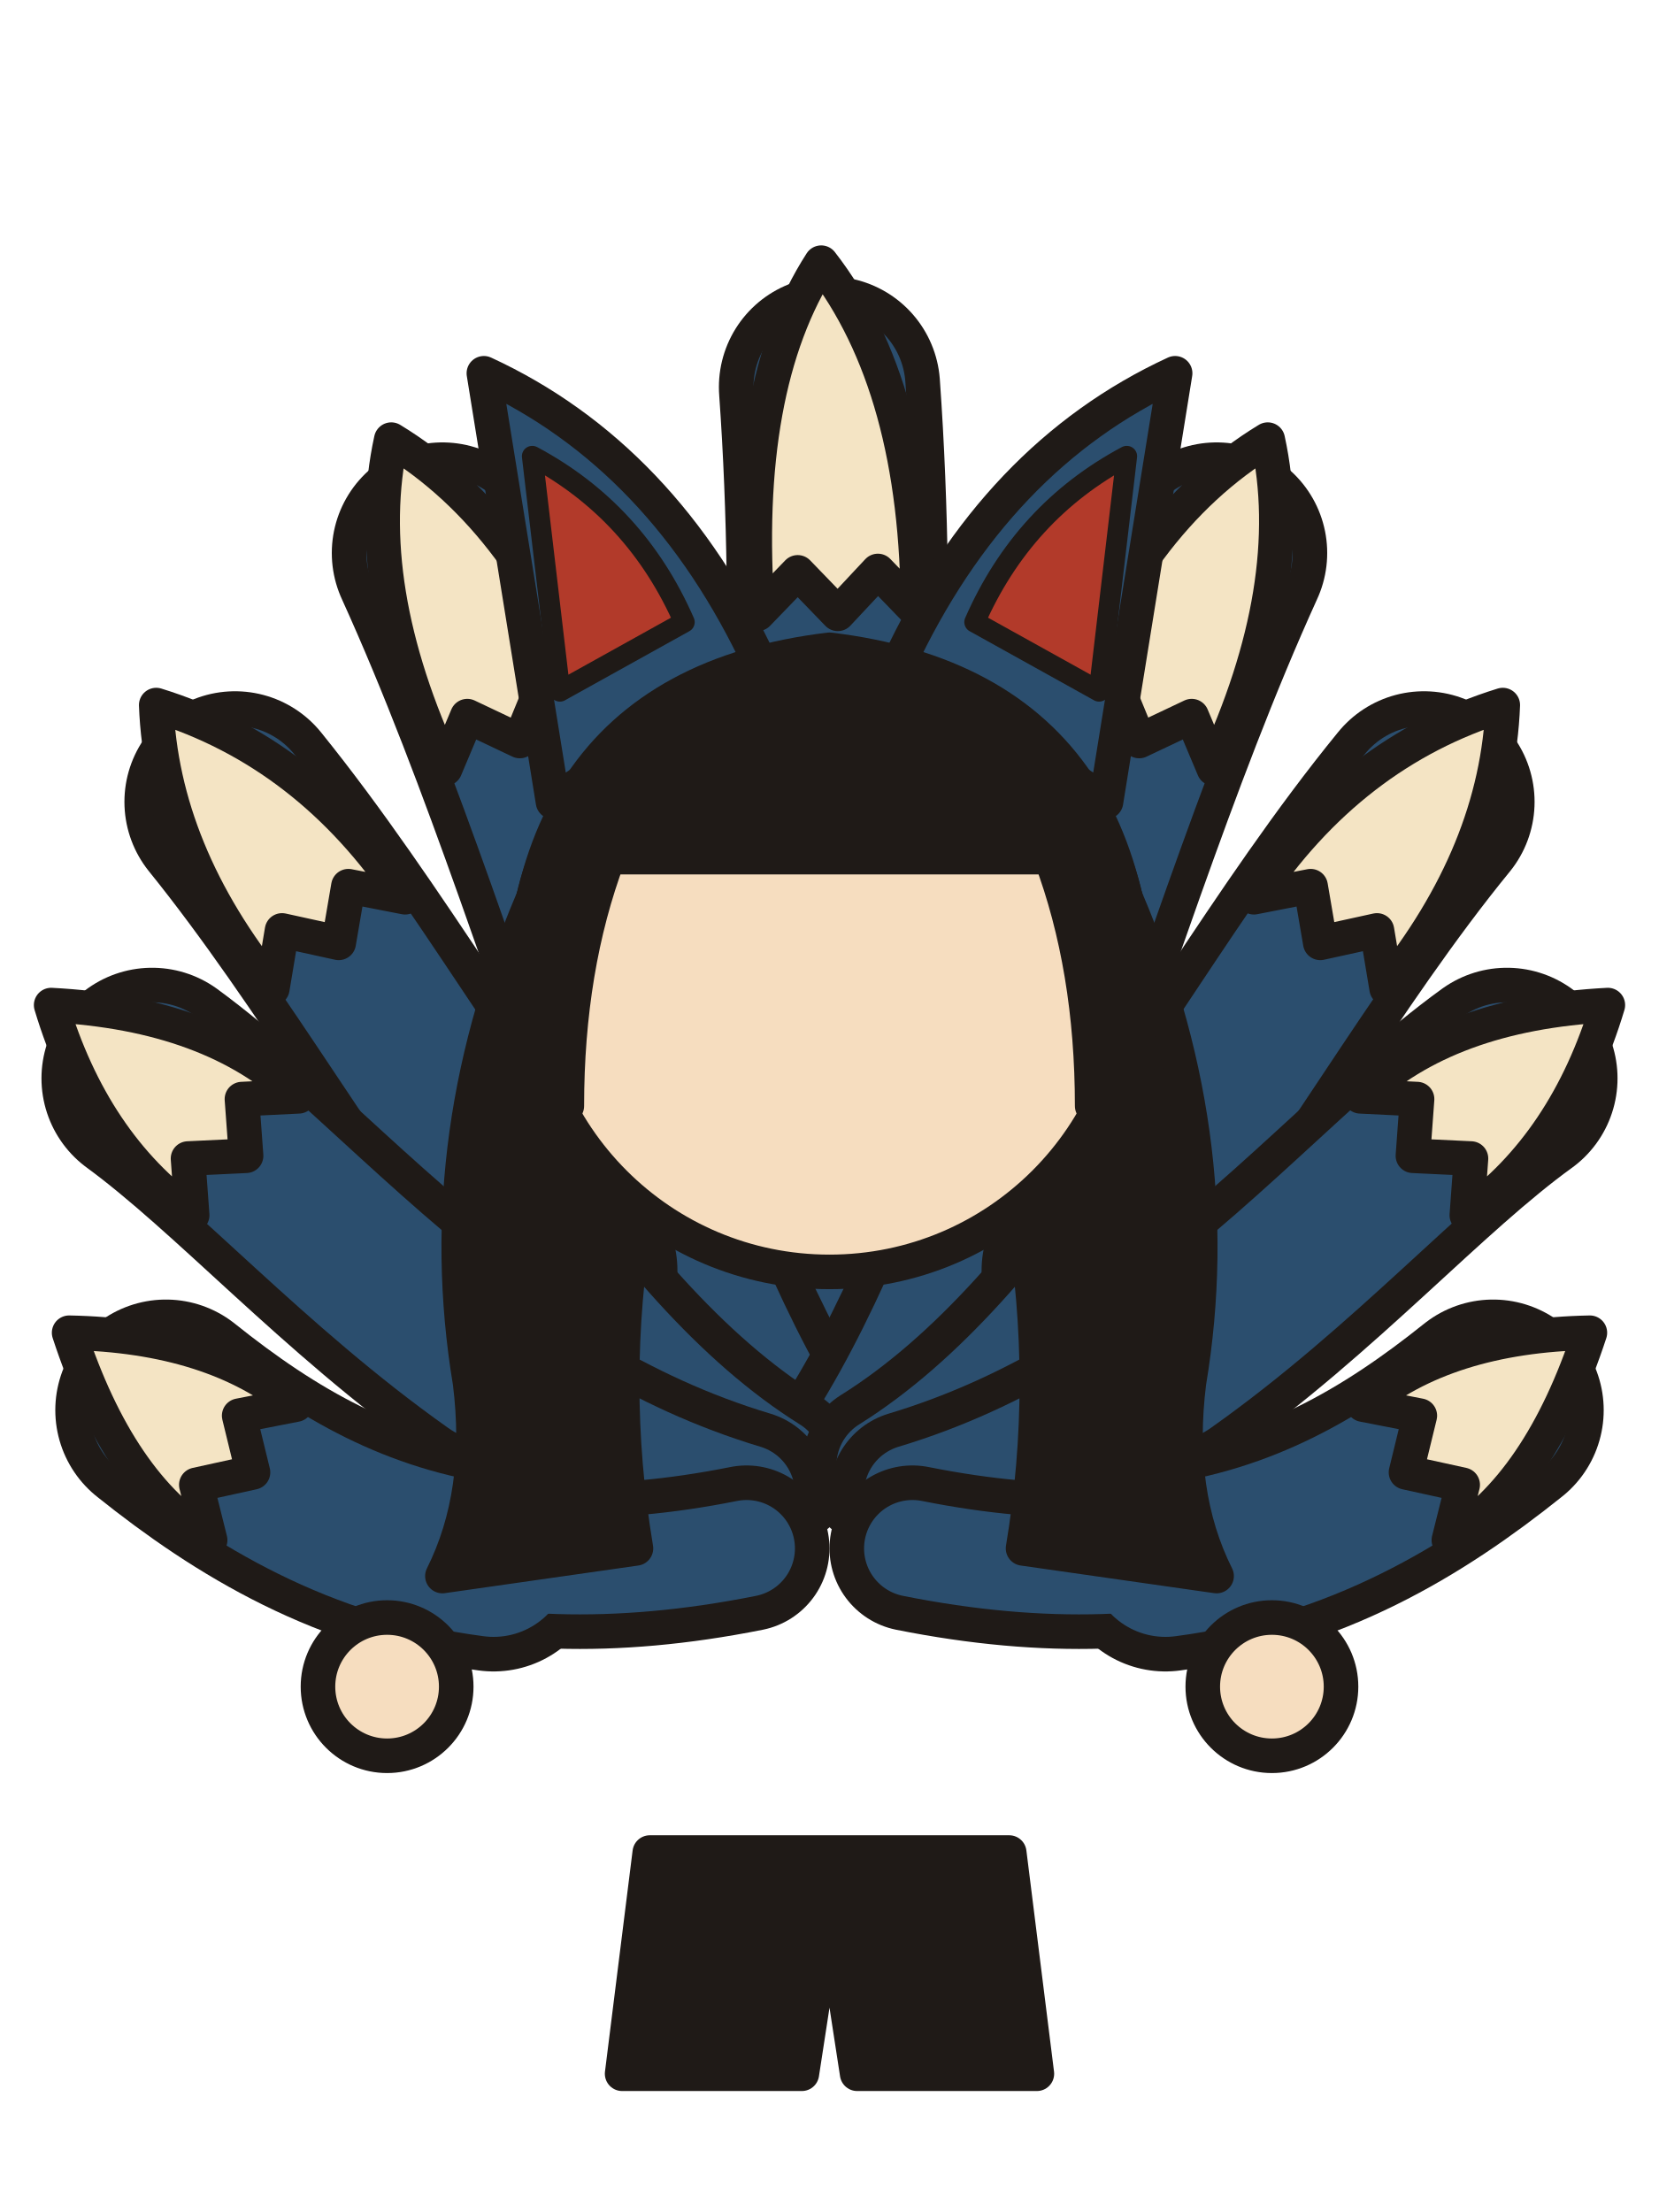
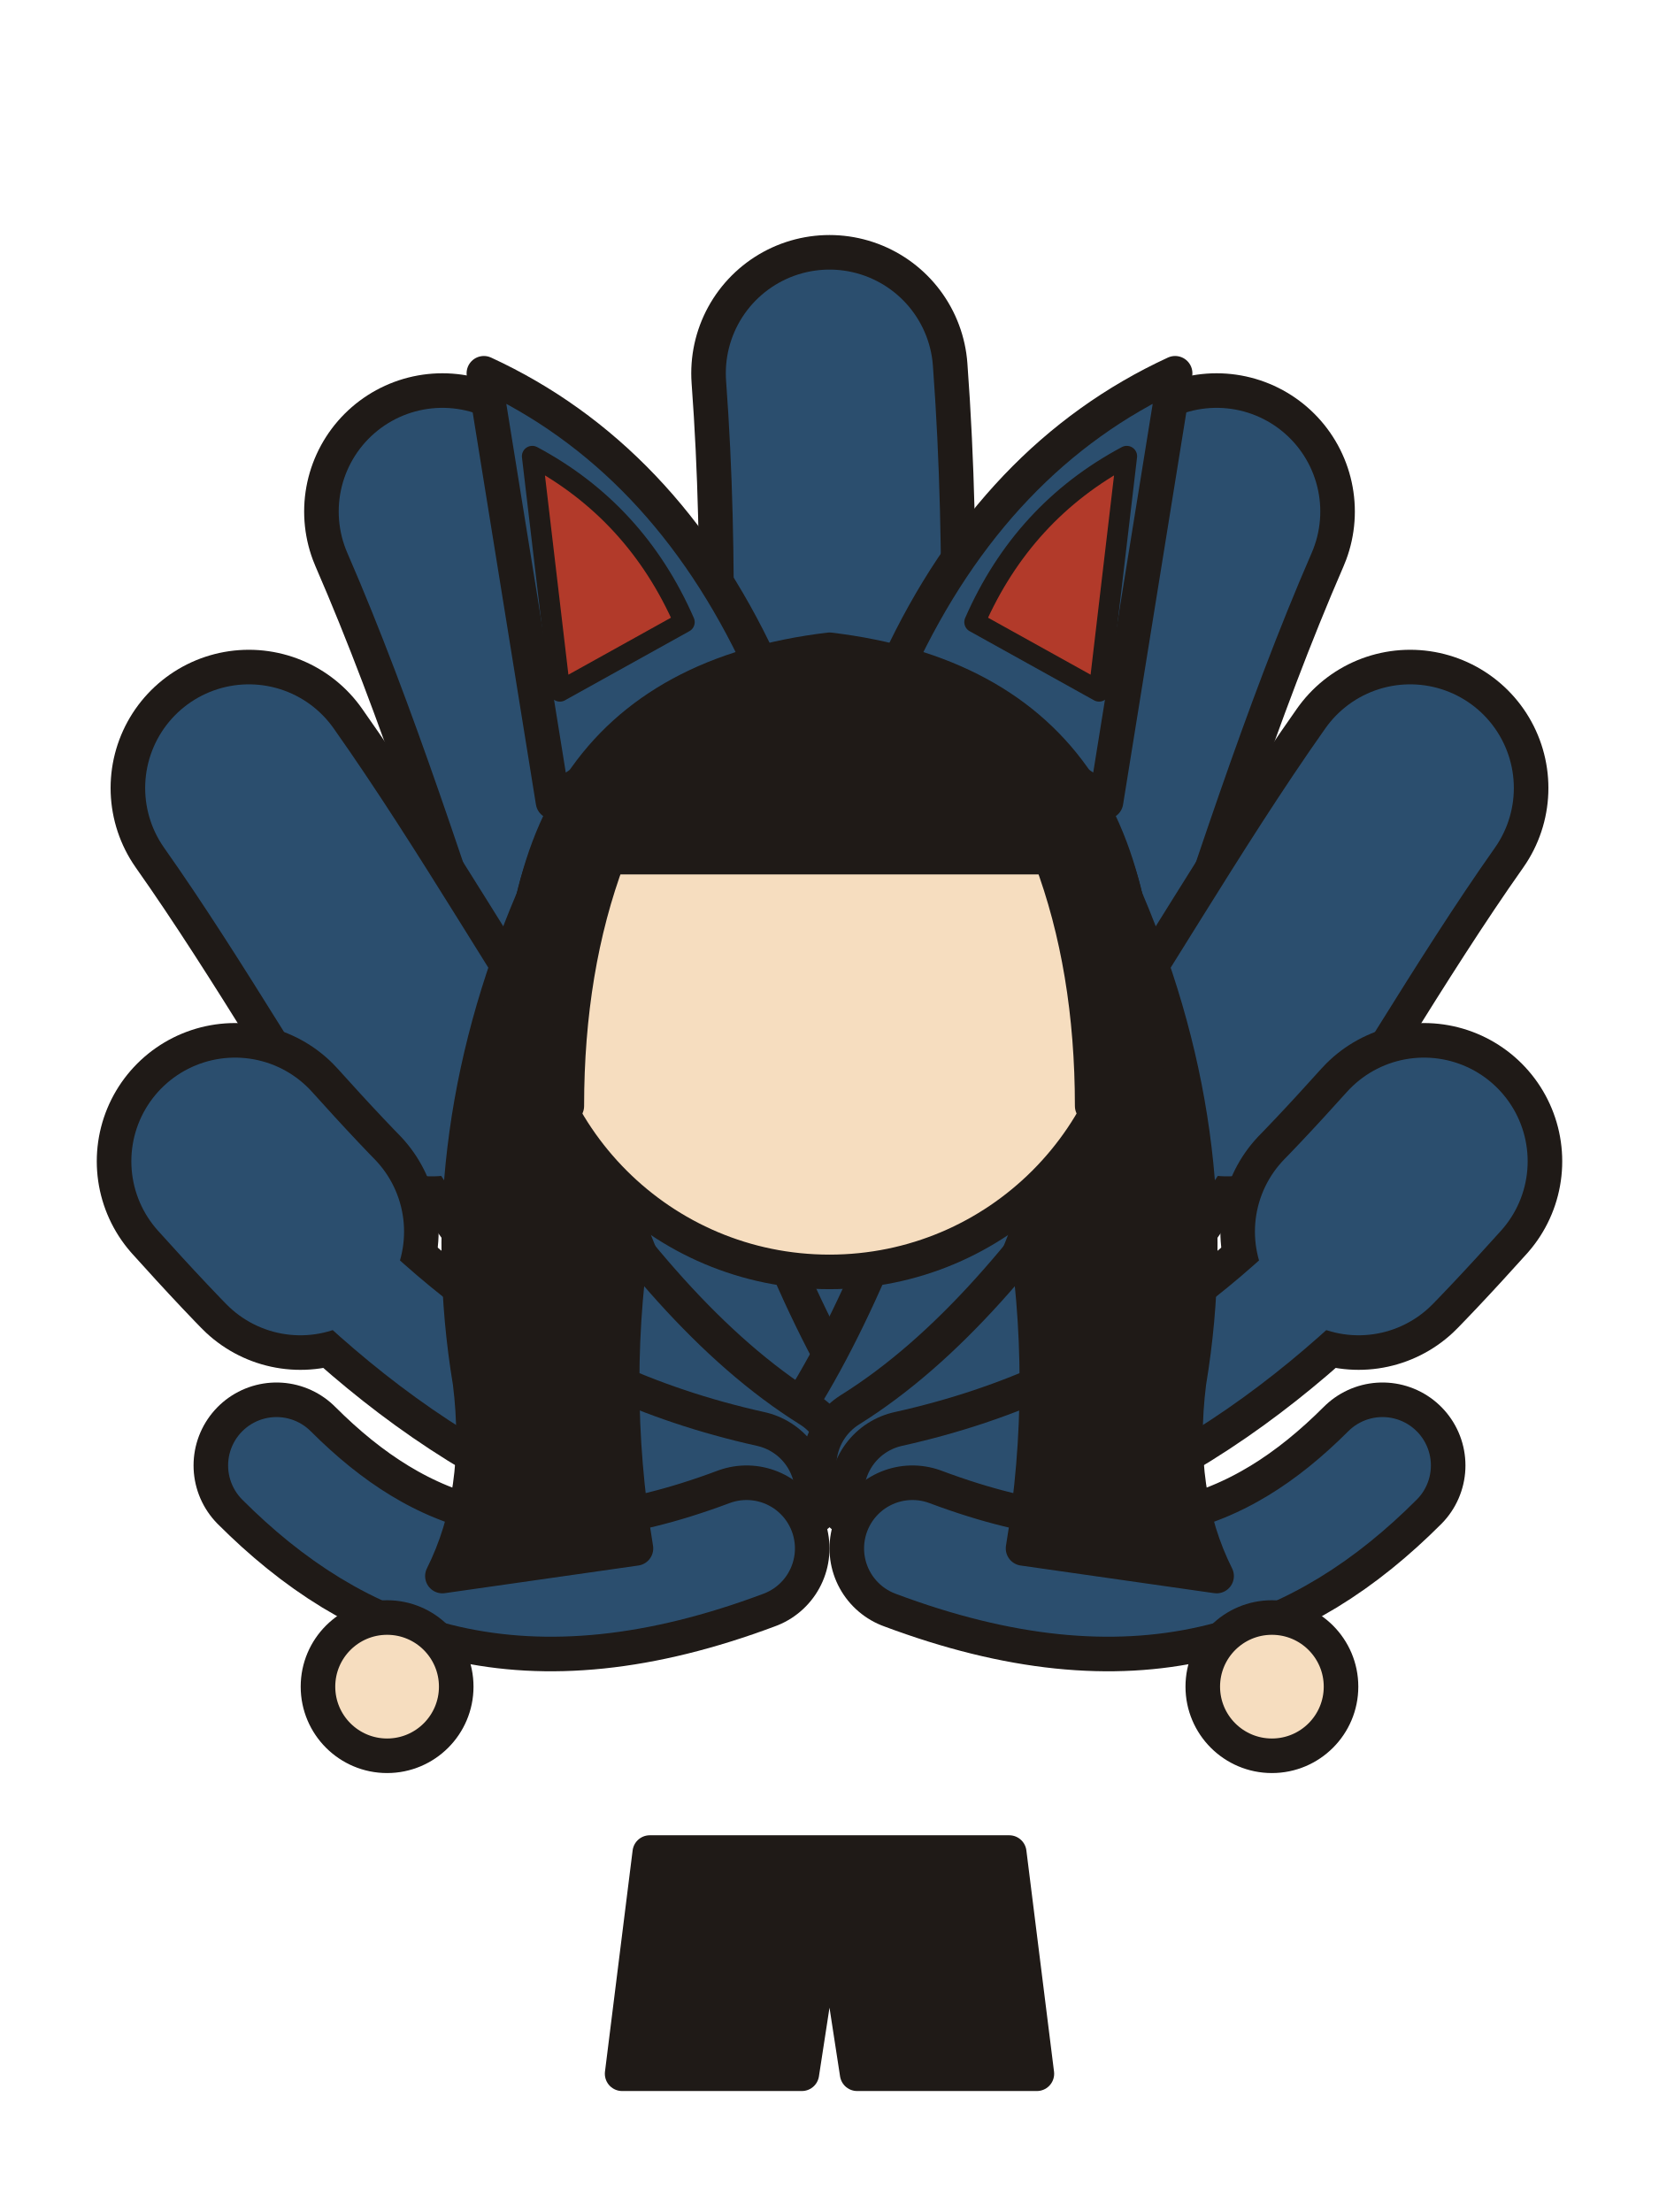
<svg xmlns="http://www.w3.org/2000/svg" viewBox="0 0 120 160">
+   <defs>
+     <path id="base-tail0" d="M60 104C58 80 62 54 60 27" pathLength="100" />
+     <path id="base-tail1" d="M58 104C48 88 42 60 32 37" pathLength="100" />
+     <path id="base-tail2" d="M56 106C40 96 30 74 18 57" pathLength="100" />
+     <path id="base-tail3" d="M54 108C36 104 26 94 17 84" pathLength="100" />
+     <path id="base-tail4" d="M54 112C38 118 28 114 20 106" pathLength="100" />
+   </defs>
  <g id="layer-base" stroke="#1F1A17" stroke-width="2.5" stroke-linejoin="round" stroke-linecap="round">
    <g fill="none">
-       <path d="M59.6 78.6 C60.1 62.7 61.3 46.2 60 28" stroke-width="16" />
-       <path d="M60 104 C58 80 62 56 60 28" stroke-width="12" />
-       <path d="M60 104 C58 80 62 56 60 28" stroke="#2B4E6E" stroke-width="7" />
-       <path d="M59.6 78.6 C60.1 62.7 61.3 46.2 60 28" stroke="#2B4E6E" stroke-width="11" />
-       <path d="M54.8 44.4 L57.7 41.4 L60.6 44.4 L63.5 41.3 L66.4 44.3 Q66.4 28 59.4 19 Q53.6 28 54.8 44.4Z" fill="#F4E4C4" />
-       <path d="M48.6 84.1 C43.3 70.3 38.5 54.3 32 40" stroke-width="16" />
-       <path d="M58 104 C48 88 42 62 32 40" stroke-width="12" />
-       <path d="M58 104 C48 88 42 62 32 40" stroke="#2B4E6E" stroke-width="7" />
-       <path d="M48.6 84.1 C43.3 70.3 38.5 54.3 32 40" stroke="#2B4E6E" stroke-width="11" />
-       <path d="M32.2 55.6 L33.8 51.8 L37.6 53.6 L39.2 49.7 L43 51.5 Q38 37.7 28.3 31.8 Q26 42.3 32.2 55.6Z" fill="#F4E4C4" />
-       <path d="M71.4 84.1 C76.7 70.3 81.5 54.3 88 40" stroke-width="16" />
-       <path d="M62 104 C72 88 78 62 88 40" stroke-width="12" />
-       <path d="M62 104 C72 88 78 62 88 40" stroke="#2B4E6E" stroke-width="7" />
-       <path d="M71.4 84.1 C76.7 70.3 81.5 54.3 88 40" stroke="#2B4E6E" stroke-width="11" />
-       <path d="M77 51.5 L80.8 49.7 L82.4 53.6 L86.2 51.8 L87.8 55.6 Q94 42.3 91.7 31.8 Q82 37.7 77 51.5Z" fill="#F4E4C4" />
-       <path d="M41 91.9 C32.6 81.3 25.4 68.4 17 58" stroke-width="16" />
-       <path d="M56 106 C40 96 30 74 17 58" stroke-width="12" />
-       <path d="M56 106 C40 96 30 74 17 58" stroke="#2B4E6E" stroke-width="7" />
-       <path d="M41 91.9 C32.6 81.3 25.4 68.4 17 58" stroke="#2B4E6E" stroke-width="11" />
-       <path d="M19.7 71.5 L20.4 67.3 L24.5 68.2 L25.2 64.1 L29.3 64.9 Q22.3 54.4 11.3 51 Q11.7 61.6 19.7 71.5Z" fill="#F4E4C4" />
-       <path d="M79 91.9 C87.4 81.3 94.5 68.4 103 58" stroke-width="16" />
-       <path d="M64 106 C80 96 90 74 103 58" stroke-width="12" />
-       <path d="M64 106 C80 96 90 74 103 58" stroke="#2B4E6E" stroke-width="7" />
-       <path d="M79 91.9 C87.4 81.3 94.5 68.4 103 58" stroke="#2B4E6E" stroke-width="11" />
-       <path d="M90.7 64.9 L94.8 64.1 L95.5 68.2 L99.6 67.3 L100.3 71.5 Q108.3 61.6 108.7 51 Q97.7 54.4 90.7 64.9Z" fill="#F4E4C4" />
-       <path d="M35.6 98.8 C25.7 91.8 18.1 83.2 11 78" stroke-width="16" />
-       <path d="M54 108 C34 102 22 86 11 78" stroke-width="12" />
-       <path d="M54 108 C34 102 22 86 11 78" stroke="#2B4E6E" stroke-width="7" />
-       <path d="M35.6 98.8 C25.7 91.8 18.1 83.2 11 78" stroke="#2B4E6E" stroke-width="11" />
-       <path d="M13.9 87.9 L13.6 83.8 L17.8 83.6 L17.5 79.5 L21.6 79.3 Q15.3 73.3 3.7 72.7 Q6.7 82.7 13.9 87.9Z" fill="#F4E4C4" />
-       <path d="M84.4 98.8 C94.3 91.8 101.8 83.2 109 78" stroke-width="16" />
-       <path d="M66 108 C86 102 98 86 109 78" stroke-width="12" />
-       <path d="M66 108 C86 102 98 86 109 78" stroke="#2B4E6E" stroke-width="7" />
-       <path d="M84.4 98.8 C94.3 91.8 101.8 83.2 109 78" stroke="#2B4E6E" stroke-width="11" />
-       <path d="M98.4 79.3 L102.5 79.5 L102.2 83.6 L106.4 83.8 L106.1 87.9 Q113.3 82.7 116.3 72.7 Q104.7 73.3 98.4 79.3Z" fill="#F4E4C4" />
-       <path d="M35.7 112.9 C25.8 111.6 18.5 107.2 12 102" stroke-width="16" />
-       <path d="M54 112 C34 116 22 110 12 102" stroke-width="12" />
-       <path d="M54 112 C34 116 22 110 12 102" stroke="#2B4E6E" stroke-width="7" />
-       <path d="M35.7 112.9 C25.8 111.6 18.5 107.2 12 102" stroke="#2B4E6E" stroke-width="11" />
-       <path d="M15.2 111.4 L14.2 107.4 L18.3 106.5 L17.3 102.4 L21.4 101.6 Q15.4 96.6 5 96.4 Q8.6 107.4 15.2 111.4Z" fill="#F4E4C4" />
-       <path d="M84.3 112.9 C94.2 111.6 101.5 107.2 108 102" stroke-width="16" />
-       <path d="M66 112 C86 116 98 110 108 102" stroke-width="12" />
-       <path d="M66 112 C86 116 98 110 108 102" stroke="#2B4E6E" stroke-width="7" />
-       <path d="M84.3 112.9 C94.2 111.6 101.5 107.2 108 102" stroke="#2B4E6E" stroke-width="11" />
-       <path d="M98.6 101.6 L102.7 102.4 L101.7 106.5 L105.8 107.4 L104.8 111.4 Q111.4 107.4 115 96.4 Q104.6 96.6 98.6 101.6Z" fill="#F4E4C4" />
+       <use href="#base-tail0" stroke-width="12" />
+       <use href="#base-tail0" stroke-width="20" stroke-dasharray="58 100" stroke-dashoffset="-38" />
+       <use href="#base-tail0" stroke="#2B4E6E" stroke-width="7" />
+       <use href="#base-tail0" stroke="#2B4E6E" stroke-width="15" stroke-dasharray="57 100" stroke-dashoffset="-38" />
+       <use href="#base-tail0" stroke-width="18" stroke-dasharray="5 100" stroke-dashoffset="-95" />
+       <use href="#base-tail0" stroke="#F4E4C4" stroke-width="13" stroke-dasharray="5 100" stroke-dashoffset="-95" />
+       <g id="base-fox-tail1">
+         <use href="#base-tail1" stroke-width="12" />
+         <use href="#base-tail1" stroke-width="20" stroke-dasharray="58 100" stroke-dashoffset="-38" />
+         <use href="#base-tail1" stroke="#2B4E6E" stroke-width="7" />
+         <use href="#base-tail1" stroke="#2B4E6E" stroke-width="15" stroke-dasharray="57 100" stroke-dashoffset="-38" />
+         <use href="#base-tail1" stroke-width="18" stroke-dasharray="5 100" stroke-dashoffset="-95" />
+         <use href="#base-tail1" stroke="#F4E4C4" stroke-width="13" stroke-dasharray="5 100" stroke-dashoffset="-95" />
+       </g>
+       <use href="#base-fox-tail1" transform="matrix(-1 0 0 1 120 0)" />
+       <g id="base-fox-tail2">
+         <use href="#base-tail2" stroke-width="12" />
+         <use href="#base-tail2" stroke-width="20" stroke-dasharray="58 100" stroke-dashoffset="-38" />
+         <use href="#base-tail2" stroke="#2B4E6E" stroke-width="7" />
+         <use href="#base-tail2" stroke="#2B4E6E" stroke-width="15" stroke-dasharray="57 100" stroke-dashoffset="-38" />
+         <use href="#base-tail2" stroke-width="18" stroke-dasharray="5 100" stroke-dashoffset="-95" />
+         <use href="#base-tail2" stroke="#F4E4C4" stroke-width="13" stroke-dasharray="5 100" stroke-dashoffset="-95" />
+       </g>
+       <use href="#base-fox-tail2" transform="matrix(-1 0 0 1 120 0)" />
+       <g id="base-fox-tail3">
+         <use href="#base-tail3" stroke-width="12" />
+         <use href="#base-tail3" stroke-width="20" stroke-dasharray="58 100" stroke-dashoffset="-38" />
+         <use href="#base-tail3" stroke="#2B4E6E" stroke-width="7" />
+         <use href="#base-tail3" stroke="#2B4E6E" stroke-width="15" stroke-dasharray="57 100" stroke-dashoffset="-38" />
+         <use href="#base-tail3" stroke-width="18" stroke-dasharray="5 100" stroke-dashoffset="-95" />
+         <use href="#base-tail3" stroke="#F4E4C4" stroke-width="13" stroke-dasharray="5 100" stroke-dashoffset="-95" />
+       </g>
+       <use href="#base-fox-tail3" transform="matrix(-1 0 0 1 120 0)" />
+       <g id="base-fox-tail4">
+         <use href="#base-tail4" stroke-width="12" />
+         <use href="#base-tail4" stroke-width="20" stroke-dasharray="58 100" stroke-dashoffset="-38" />
+         <use href="#base-tail4" stroke="#2B4E6E" stroke-width="7" />
+         <use href="#base-tail4" stroke="#2B4E6E" stroke-width="15" stroke-dasharray="57 100" stroke-dashoffset="-38" />
+         <use href="#base-tail4" stroke-width="18" stroke-dasharray="5 100" stroke-dashoffset="-95" />
+         <use href="#base-tail4" stroke="#F4E4C4" stroke-width="13" stroke-dasharray="5 100" stroke-dashoffset="-95" />
+       </g>
+       <use href="#base-fox-tail4" transform="matrix(-1 0 0 1 120 0)" />
    </g>
    <path d="M47 134 L45 150 L58 150 L60 137 L62 150 L75 150 L73 134 Z" fill="#1F1A17" />
    <circle cx="28" cy="122" r="5" fill="#F6DDBF" />
    <circle cx="92" cy="122" r="5" fill="#F6DDBF" />
    <path d="M40 58 L35 27 Q48 33 55 48 Z M80 58 L85 27 Q72 33 65 48 Z" fill="#2B4E6E" />
    <path d="M40.5 50 L38.5 33 Q46 37 49.5 45 Z M79.5 50 L81.5 33 Q74 37 70.5 45 Z" fill="#B23A2A" stroke-width="1.5" />
    <path d="M39 64 Q31 82 34 100 Q35 108 32 114 L46 112 Q44 100 46 88 Z M81 64 Q89 82 86 100 Q85 108 88 114 L74 112 Q76 100 74 88 Z" fill="#1F1A17" />
    <circle cx="60" cy="70" r="22" fill="#F6DDBF" />
    <path d="M38 80 Q35 50 60 47 Q85 50 82 80 L79 80 Q79 70 76 62 L44 62 Q41 70 41 80 Z" fill="#1F1A17" />
  </g>
</svg>
